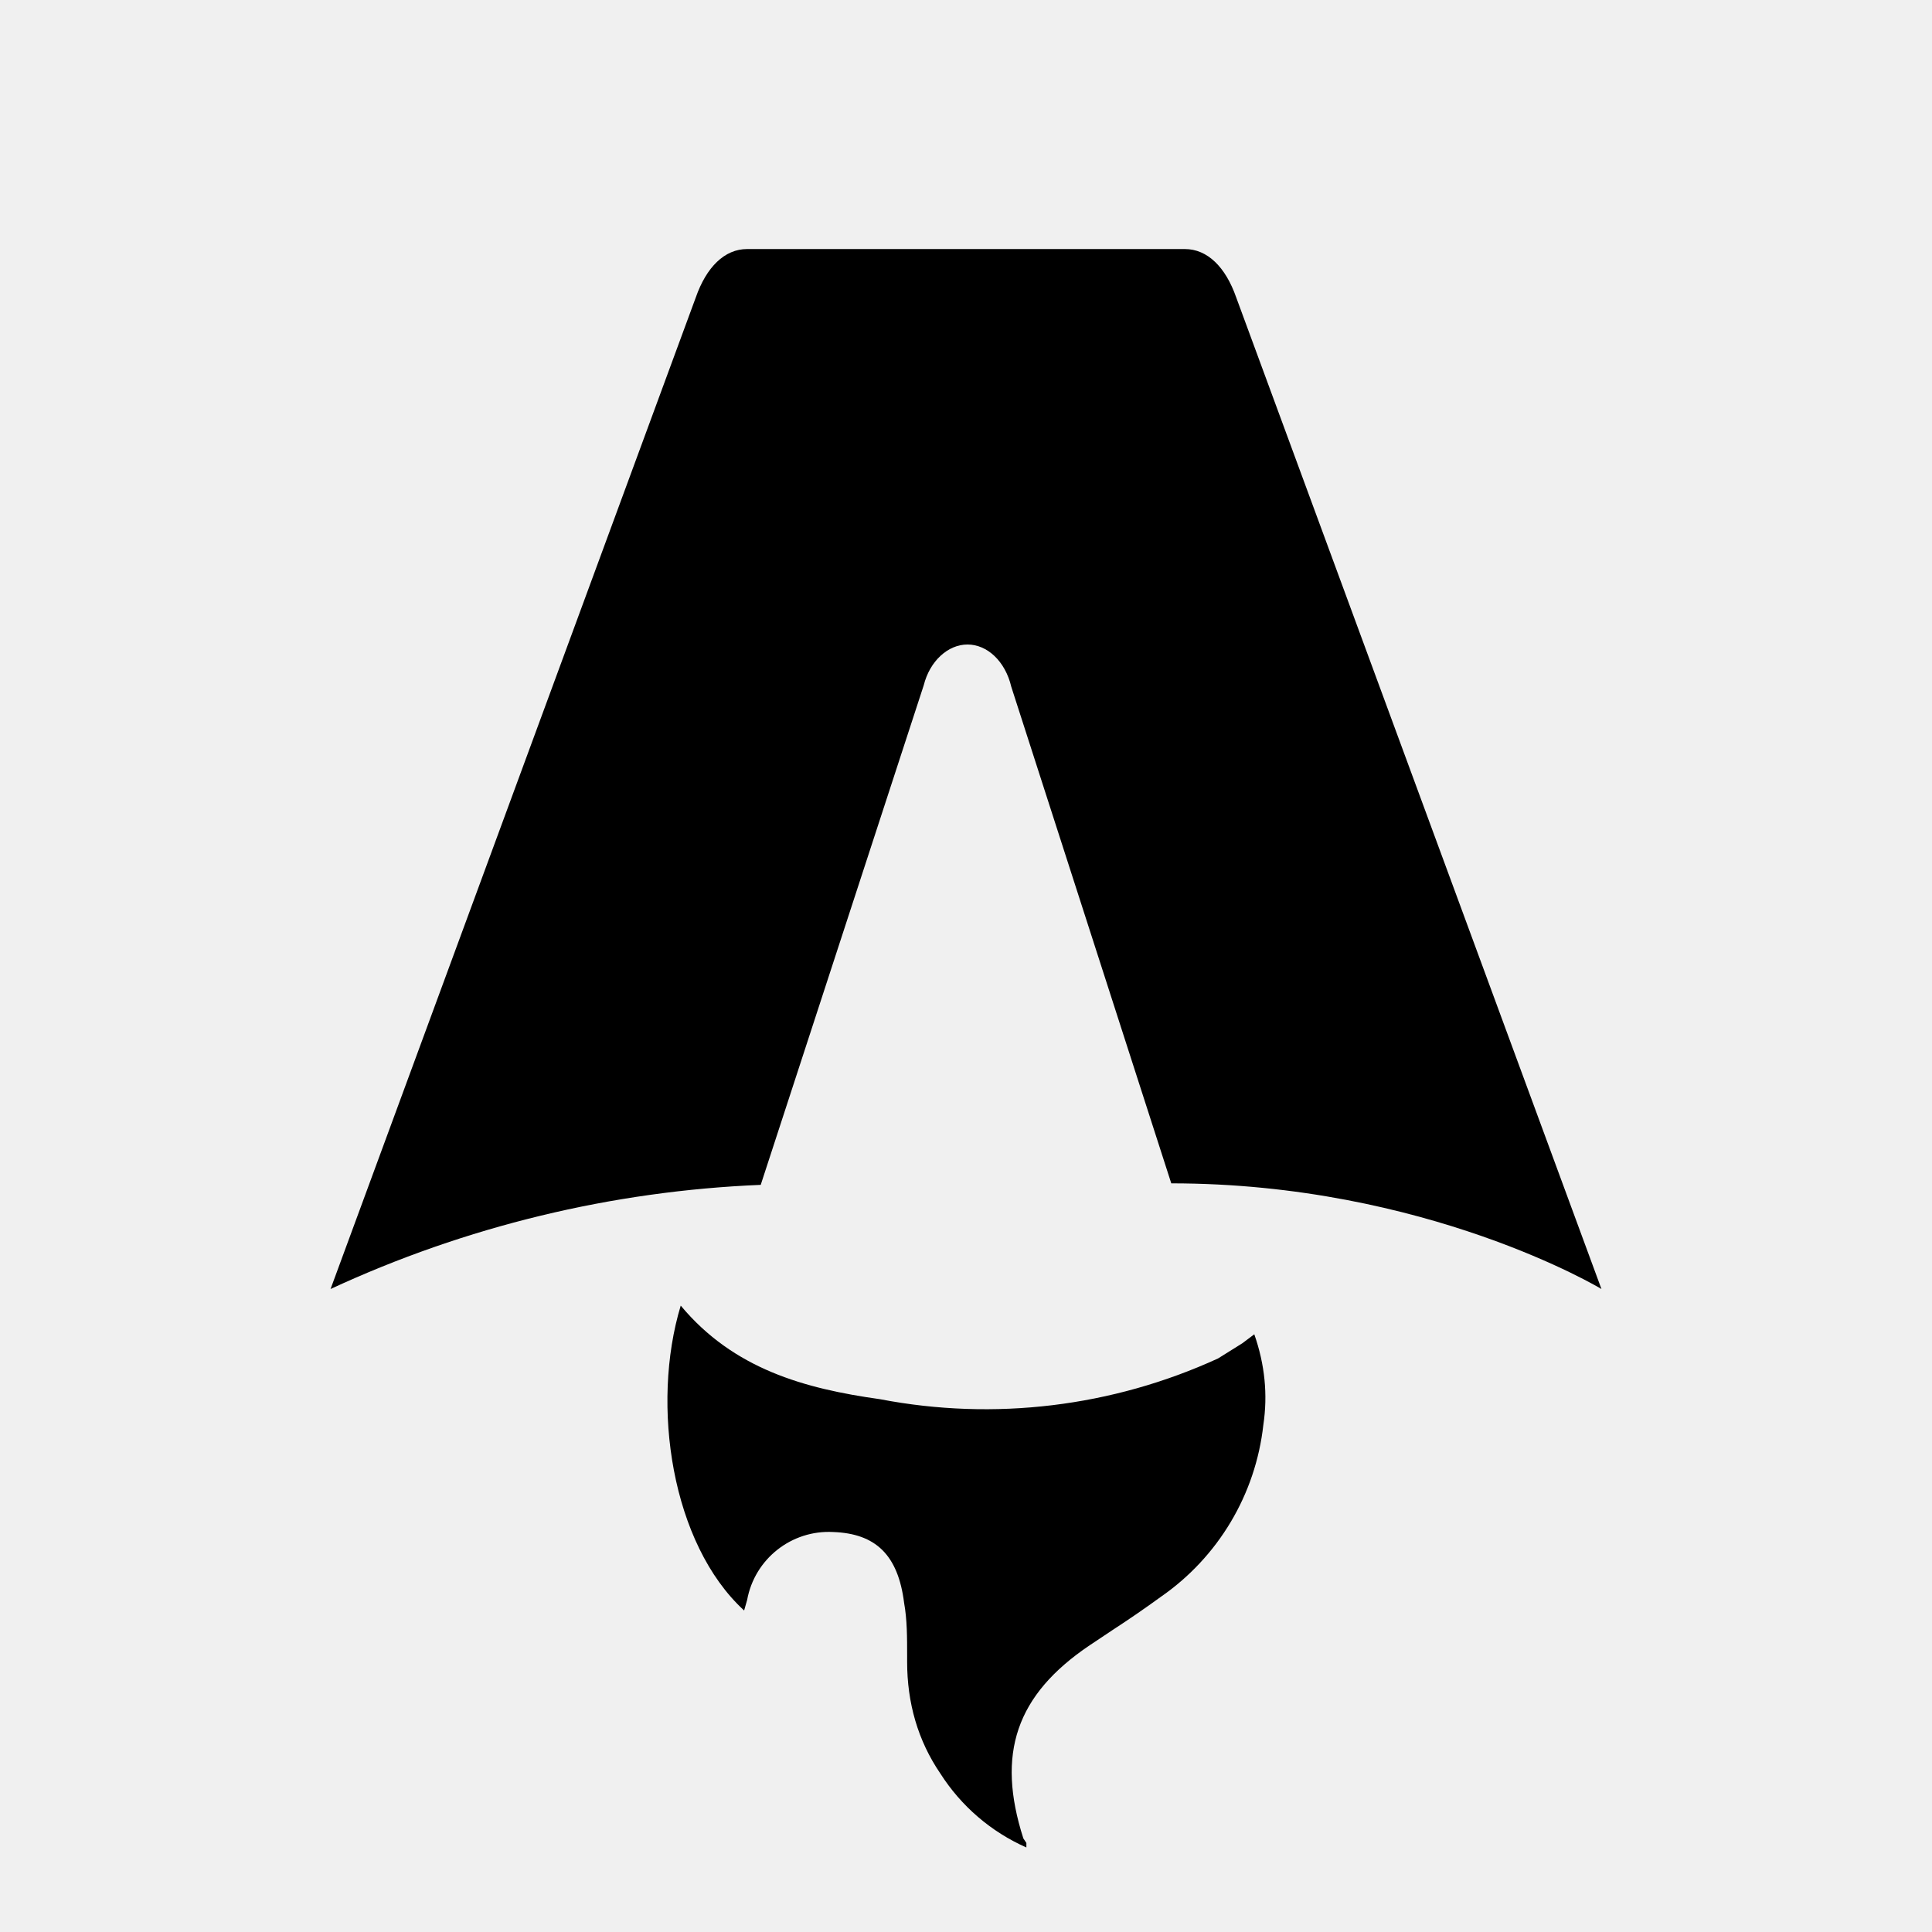
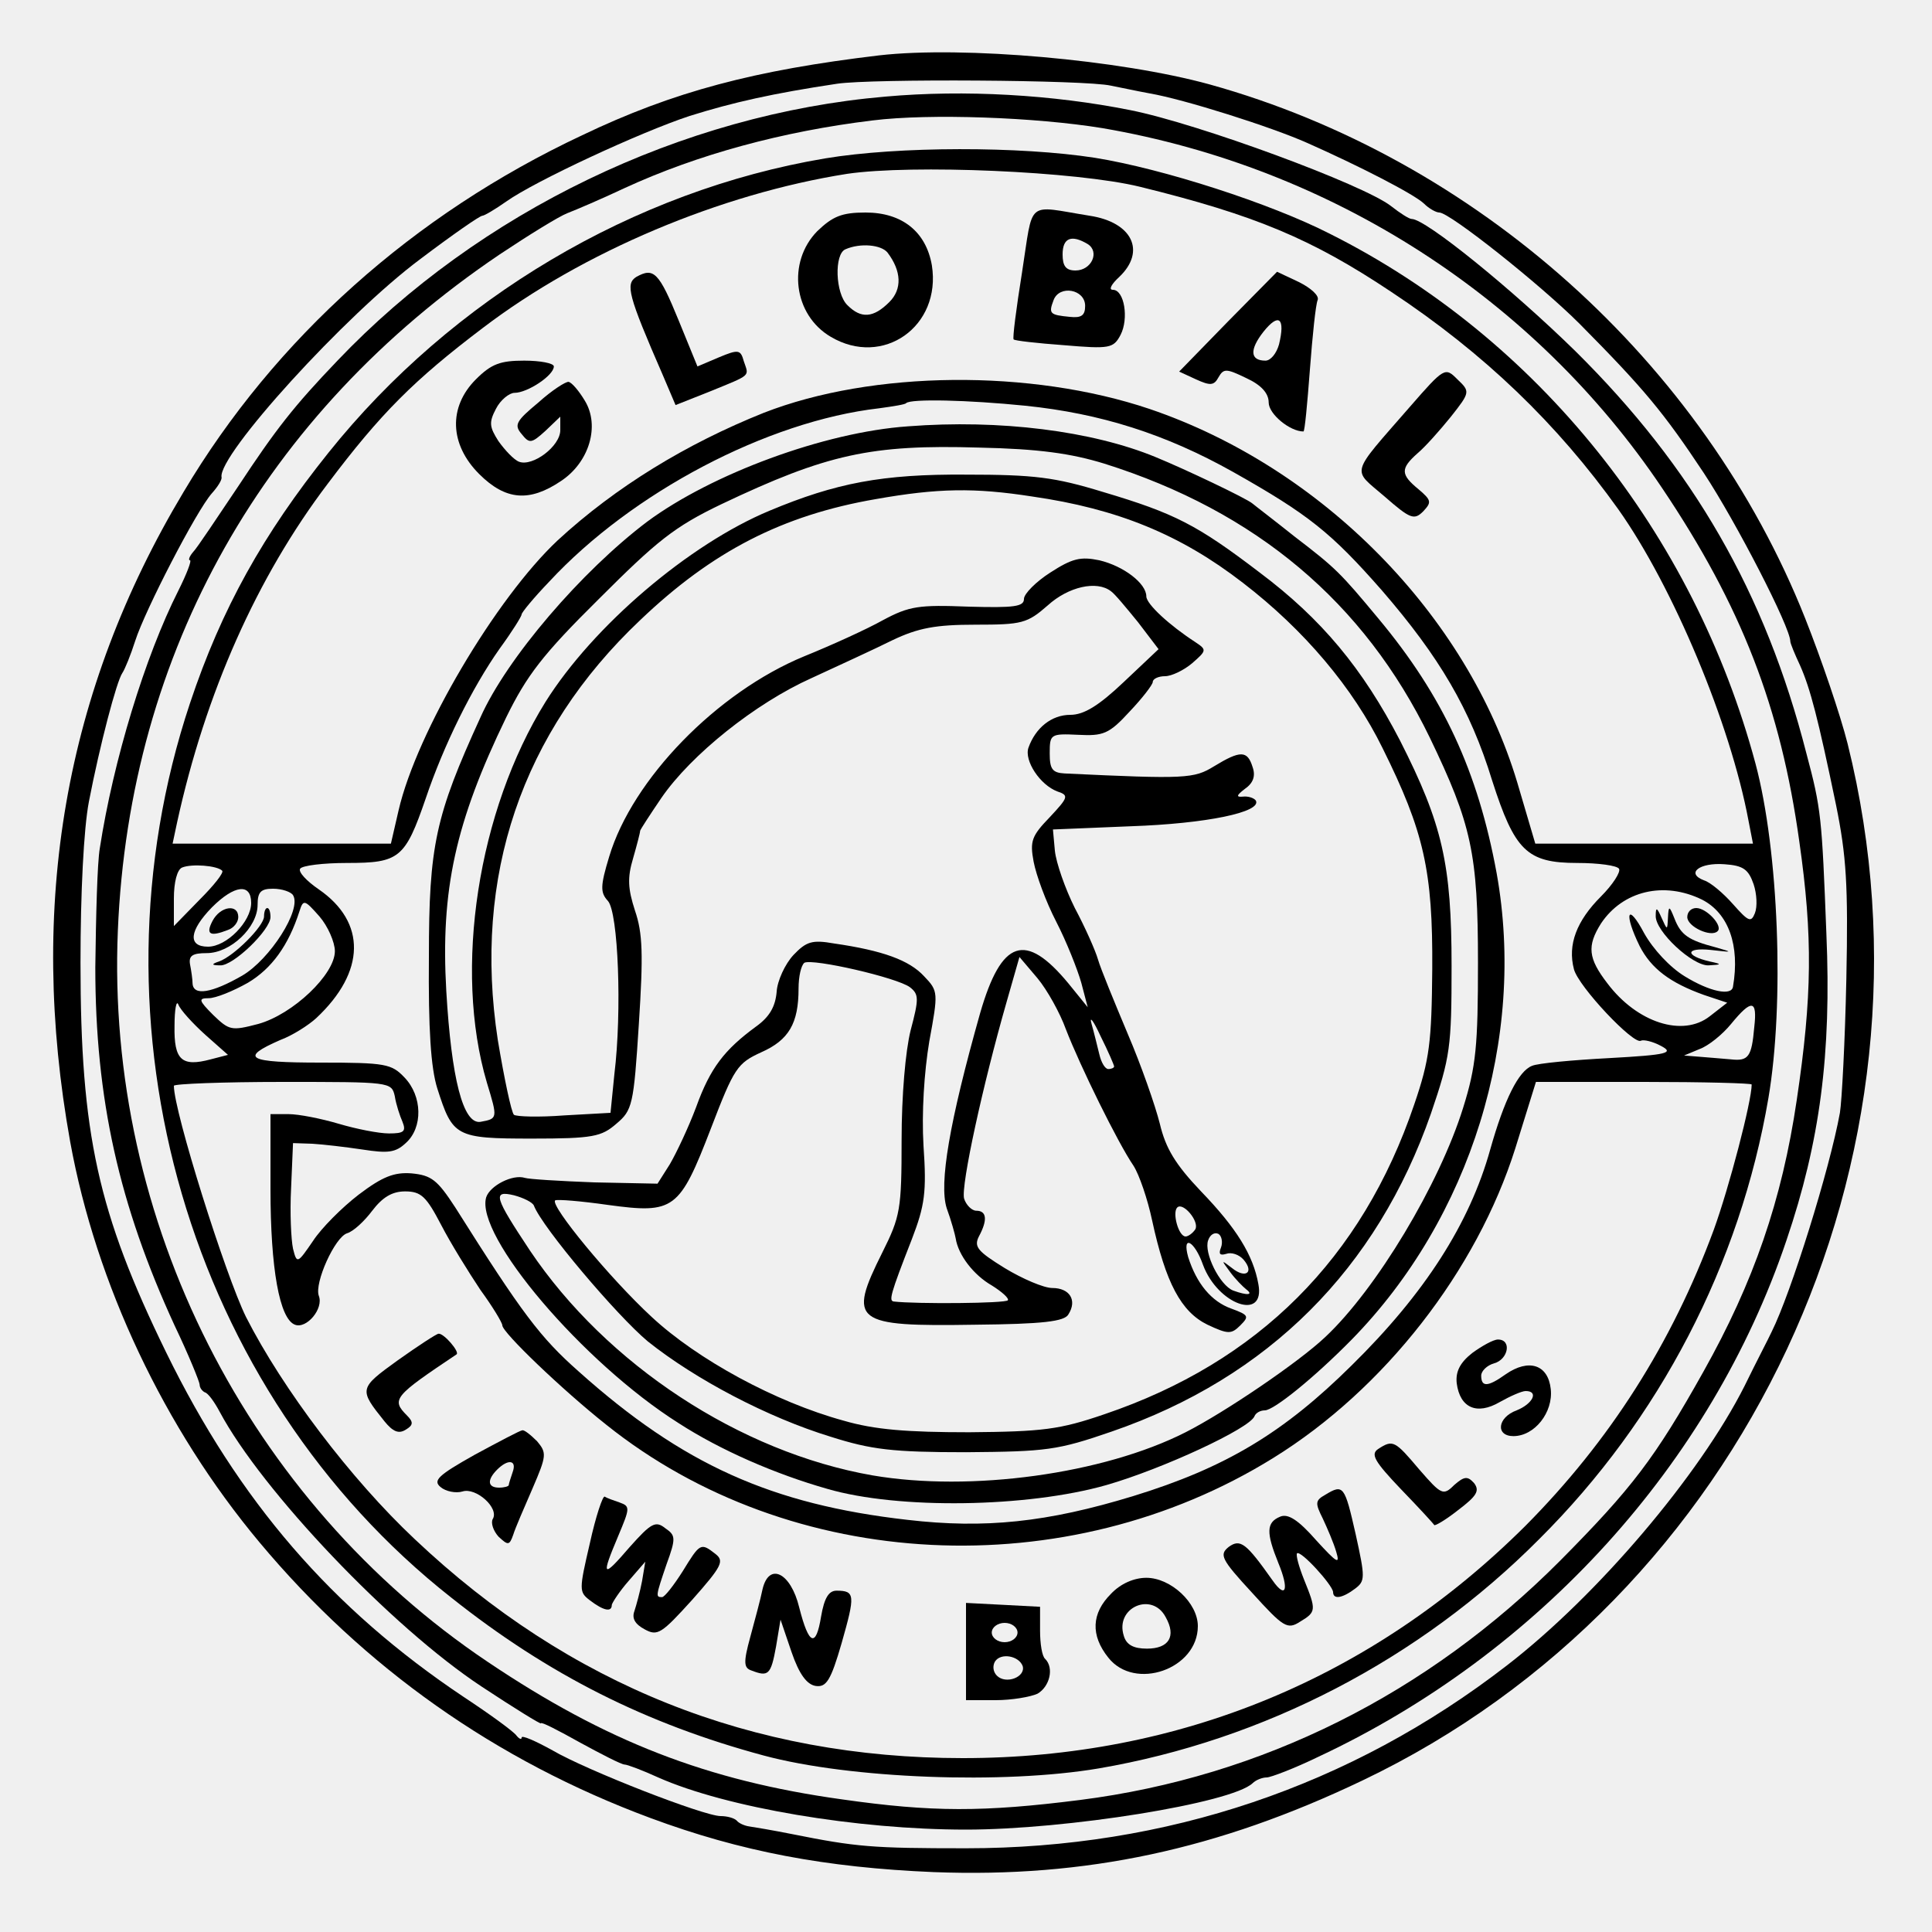
- <svg xmlns="http://www.w3.org/2000/svg" fill="none" viewBox="0 0 128 128">
-   <path d="M50.4 78.5a75.1 75.1 0 0 0-28.5 6.9l24.2-65.7c.7-2 1.9-3.2 3.4-3.2h29c1.5 0 2.7 1.2 3.4 3.2l24.2 65.7s-11.6-7-28.5-7L67 45.5c-.4-1.7-1.6-2.8-2.9-2.8-1.3 0-2.5 1.1-2.9 2.7L50.4 78.5Zm-1.1 28.2Zm-4.2-20.2c-2 6.6-.6 15.8 4.2 20.2a17.5 17.5 0 0 1 .2-.7 5.5 5.5 0 0 1 5.7-4.5c2.8.1 4.3 1.5 4.7 4.7.2 1.1.2 2.3.2 3.5v.4c0 2.7.7 5.2 2.2 7.4a13 13 0 0 0 5.7 4.9v-.3l-.2-.3c-1.8-5.6-.5-9.5 4.4-12.8l1.5-1a73 73 0 0 0 3.2-2.2 16 16 0 0 0 6.8-11.4c.3-2 .1-4-.6-6l-.8.6-1.6 1a37 37 0 0 1-22.4 2.7c-5-.7-9.7-2-13.2-6.2Z" />
-   <style>
-         path { fill: #000; }
-         @media (prefers-color-scheme: dark) {
-             path { fill: #FFF; }
-         }
-     </style>
+ <svg xmlns="http://www.w3.org/2000/svg" version="1.0" width="300pt" height="300pt" viewBox="0 0 300 300" preserveAspectRatio="xMidYMid meet">
+   <g transform="translate(0,300) scale(0.1,-0.1)" fill="#000000" stroke="none">
+     <path d="M1365 2914 c-193 -23 -319 -56 -461 -124 -262 -123 -477 -315 -619 -554 -185 -309 -242 -642 -176 -1009 40 -220 146 -445 294 -622 163 -195 367 -339 607 -428 140 -52 272 -77 440 -84 236 -9 441 35 665 142 594 283 914 967 754 1610 -11 44 -41 132 -66 195 -158 398 -511 714 -925 829 -138 38 -382 60 -513 45z m360 -47 c11 -2 38 -8 60 -12 53 -9 189 -52 245 -77 79 -35 165 -79 181 -94 8 -8 19 -14 24 -14 16 0 156 -111 218 -173 100 -101 130 -137 193 -232 50 -76 134 -239 134 -261 0 -3 7 -20 15 -37 16 -36 28 -82 56 -217 16 -79 19 -124 16 -270 -2 -96 -7 -190 -10 -208 -16 -88 -76 -280 -106 -340 -4 -9 -24 -47 -42 -84 -70 -139 -229 -326 -369 -434 -243 -188 -529 -284 -840 -284 -146 0 -170 2 -270 22 -30 6 -60 11 -67 12 -7 1 -16 5 -19 9 -4 4 -15 7 -25 7 -26 0 -208 71 -261 102 -27 15 -48 24 -48 20 0 -4 -4 -2 -8 3 -4 6 -41 33 -82 60 -205 137 -349 304 -462 535 -106 217 -133 339 -133 605 0 109 5 208 13 250 17 88 43 187 52 200 4 6 13 28 20 50 15 47 95 202 119 229 9 10 16 21 15 25 -6 34 192 252 309 339 49 37 92 67 96 67 3 0 20 10 37 22 45 32 209 108 285 133 67 21 129 35 229 50 54 8 386 6 425 -3z" />
+     <path d="M1375 2850 c-316 -27 -631 -179 -851 -410 -68 -71 -96 -107 -154 -195 -33 -49 -64 -96 -70 -102 -6 -7 -8 -13 -5 -13 3 0 -5 -21 -18 -47 -52 -103 -101 -264 -122 -400 -4 -23 -6 -106 -7 -185 0 -205 37 -369 123 -556 22 -46 39 -88 39 -92 0 -5 4 -10 8 -12 5 -1 15 -15 23 -30 65 -122 266 -334 407 -427 50 -33 92 -59 92 -57 0 3 27 -11 61 -30 33 -18 64 -34 69 -34 4 0 28 -9 52 -20 106 -47 309 -81 478 -81 156 0 412 41 445 72 5 5 15 9 22 9 6 0 43 14 80 32 342 160 610 455 727 802 52 153 70 289 62 476 -7 181 -8 194 -31 280 -64 250 -176 444 -359 625 -97 95 -232 205 -254 205 -4 0 -18 9 -32 20 -42 33 -299 128 -405 149 -120 24 -257 32 -380 21z m337 -49 c356 -61 671 -264 869 -559 123 -183 184 -340 213 -549 21 -147 20 -240 -4 -401 -23 -156 -67 -283 -145 -422 -75 -134 -111 -181 -222 -293 -206 -207 -463 -336 -746 -372 -150 -19 -230 -19 -370 1 -209 29 -366 90 -549 213 -373 250 -594 686 -575 1136 18 433 227 803 593 1050 45 30 92 59 105 64 13 5 53 22 89 39 113 52 245 88 385 105 89 11 253 5 357 -12z" />
+     <path d="M1281 2754 c-297 -50 -579 -217 -771 -457 -101 -126 -166 -242 -215 -389 -167 -501 -2 -1068 406 -1389 151 -120 303 -196 485 -245 134 -36 372 -45 520 -20 257 44 498 169 684 356 187 186 312 427 356 685 25 147 16 384 -20 519 -96 358 -338 661 -661 823 -92 47 -259 101 -365 118 -116 18 -305 18 -419 -1z m489 -44 c179 -44 267 -81 390 -163 145 -96 258 -205 353 -338 85 -120 174 -333 202 -483 l7 -36 -169 0 -169 0 -28 95 c-78 260 -303 489 -571 580 -184 62 -430 60 -599 -6 -120 -48 -230 -115 -320 -198 -96 -90 -219 -298 -247 -419 l-12 -52 -170 0 -169 0 7 33 c44 201 124 381 234 526 82 109 134 161 241 242 155 118 369 208 565 239 101 15 357 4 455 -20z m-178 -340 c117 -12 218 -44 323 -103 117 -66 152 -94 231 -184 89 -103 137 -184 171 -295 35 -109 54 -128 132 -128 33 0 62 -4 65 -9 3 -5 -10 -25 -28 -43 -38 -38 -52 -75 -42 -113 7 -27 93 -118 104 -111 4 2 18 -1 31 -8 21 -11 11 -14 -80 -19 -57 -3 -111 -8 -120 -12 -21 -8 -43 -52 -65 -130 -32 -115 -102 -224 -215 -335 -106 -105 -196 -159 -339 -203 -134 -41 -231 -51 -351 -37 -211 24 -349 86 -510 230 -60 53 -88 90 -192 255 -28 43 -37 50 -68 53 -27 2 -45 -5 -82 -33 -26 -20 -58 -52 -71 -72 -24 -35 -25 -36 -31 -12 -3 14 -5 56 -3 94 l3 70 30 -1 c17 -1 51 -5 78 -9 39 -6 51 -5 67 10 27 24 26 73 -2 102 -20 21 -29 23 -130 23 -114 0 -127 7 -63 35 19 7 44 23 56 34 77 72 78 149 4 200 -19 13 -32 27 -29 32 3 5 36 9 73 9 81 0 90 7 122 100 28 83 72 172 115 233 19 26 34 50 34 53 0 3 19 26 43 51 128 138 338 249 512 269 22 3 41 6 42 8 7 7 96 5 185 -4z m-1247 -722 c3 -3 -13 -23 -35 -45 l-40 -41 0 43 c0 25 5 45 13 48 15 6 54 3 62 -5z m2378 -21 c5 -15 6 -35 2 -45 -6 -15 -10 -13 -34 14 -15 17 -35 34 -45 37 -29 11 -7 28 32 25 29 -2 37 -8 45 -31z m-2333 -29 c0 -29 -38 -68 -67 -68 -32 0 -29 25 6 61 35 35 61 38 61 7z m65 12 c14 -22 -36 -100 -79 -125 -47 -27 -76 -32 -77 -12 0 6 -2 20 -4 30 -2 13 4 17 26 17 37 0 79 40 79 75 0 20 5 25 24 25 14 0 28 -5 31 -10z m2188 -7 c41 -21 59 -71 48 -135 -2 -15 -36 -8 -75 16 -23 14 -49 42 -63 67 -26 49 -32 31 -7 -20 18 -35 47 -57 100 -76 l36 -12 -27 -21 c-42 -33 -113 -10 -159 51 -30 39 -32 58 -10 93 34 51 98 66 157 37z m-2123 -80 c0 -36 -65 -98 -119 -113 -42 -11 -45 -10 -70 14 -23 23 -23 26 -7 26 11 0 38 11 61 24 37 22 63 58 80 111 6 19 8 18 31 -8 13 -15 24 -40 24 -54z m-201 -130 l35 -31 -27 -7 c-45 -12 -57 -1 -56 52 0 26 3 41 6 33 3 -8 22 -29 42 -47z m2405 12 c-4 -46 -9 -53 -36 -50 -13 1 -34 3 -48 4 l-25 2 24 10 c14 5 36 23 49 39 32 39 41 38 36 -5z m-2111 -107 c2 -13 8 -31 12 -40 6 -15 2 -18 -21 -18 -16 0 -51 7 -78 15 -27 8 -62 15 -78 15 l-28 0 0 -116 c0 -124 14 -202 38 -211 18 -7 45 25 37 45 -7 20 25 91 44 97 10 3 27 19 39 35 16 21 31 30 51 30 25 0 33 -8 56 -52 15 -29 43 -74 61 -101 19 -26 34 -51 34 -55 0 -11 93 -100 161 -154 287 -230 715 -251 1036 -52 173 107 316 291 376 481 l32 103 168 0 c92 0 167 -2 167 -4 0 -26 -35 -160 -59 -226 -65 -176 -161 -327 -292 -459 -238 -237 -538 -361 -874 -361 -327 0 -611 113 -851 340 -99 93 -205 233 -262 345 -32 65 -112 319 -112 359 0 3 76 6 169 6 167 0 169 0 174 -22z" />
+     <path d="M1587 2577 c-9 -56 -15 -103 -13 -104 1 -2 37 -6 78 -9 71 -6 77 -5 88 16 13 25 6 70 -12 70 -7 0 -2 9 10 20 42 40 20 85 -46 95 -100 16 -87 27 -105 -88z m102 44 c19 -12 6 -41 -19 -41 -15 0 -20 7 -20 25 0 26 14 31 39 16z m-4 -96 c0 -15 -6 -19 -24 -17 -31 3 -33 5 -25 26 9 24 49 17 49 -9z" />
+     <path d="M1269 2641 c-47 -48 -37 -130 21 -164 81 -48 172 16 157 111 -9 52 -46 82 -103 82 -37 0 -51 -6 -75 -29z m109 -33 c22 -29 23 -57 3 -77 -25 -25 -44 -26 -65 -5 -19 18 -21 80 -3 87 23 10 55 7 65 -5z" />
+     <path d="M988 2570 c-17 -11 -13 -28 41 -152 l20 -47 53 21 c66 27 61 23 53 47 -5 18 -8 19 -39 6 l-33 -14 -29 71 c-31 76 -39 83 -66 68z" />
+     <path d="M1907 2501 l-76 -78 26 -12 c22 -10 28 -10 35 3 8 14 12 14 43 -1 24 -11 35 -24 35 -38 0 -18 33 -45 54 -45 2 0 6 43 10 96 4 53 9 101 12 108 3 7 -11 19 -29 28 l-34 16 -76 -77z m79 -36 c-4 -14 -13 -25 -21 -25 -24 0 -25 17 -3 45 24 30 34 21 24 -20z" />
+     <path d="M739 2411 c-43 -43 -41 -101 5 -147 41 -41 78 -44 127 -11 44 29 61 86 37 125 -9 15 -20 28 -25 29 -4 1 -26 -13 -47 -32 -35 -29 -38 -35 -26 -49 12 -15 15 -15 37 5 l23 22 0 -21 c0 -25 -43 -57 -64 -49 -8 3 -22 18 -32 32 -14 22 -15 29 -4 50 7 14 21 25 29 25 20 0 61 27 61 41 0 5 -21 9 -46 9 -37 0 -51 -5 -75 -29z" />
+     <path d="M2189 2368 c-94 -108 -90 -95 -39 -139 40 -35 46 -37 60 -23 13 14 13 17 -7 34 -28 23 -29 32 -2 56 12 10 35 36 52 57 30 38 30 39 10 58 -19 19 -20 19 -74 -43z" />
+     <path d="M1410 2338 c-130 -9 -305 -74 -405 -148 -102 -77 -218 -212 -259 -304 -70 -153 -80 -199 -80 -371 -1 -113 3 -173 13 -205 24 -75 28 -78 147 -78 95 0 108 3 131 23 25 21 27 29 35 155 7 108 6 141 -6 176 -11 34 -12 51 -3 81 6 21 11 40 11 43 1 3 16 26 33 51 46 67 146 147 233 186 41 19 98 45 126 59 40 19 67 24 129 24 72 0 80 2 112 30 32 29 76 39 98 22 6 -4 24 -26 42 -48 l32 -42 -54 -51 c-39 -37 -62 -51 -83 -51 -29 0 -54 -20 -65 -51 -7 -20 18 -58 45 -68 18 -6 17 -9 -12 -40 -28 -29 -31 -37 -25 -69 4 -21 19 -62 35 -93 16 -31 33 -74 39 -95 l10 -38 -30 37 c-67 81 -104 68 -137 -46 -48 -170 -64 -265 -52 -303 7 -19 13 -41 14 -47 4 -26 28 -57 56 -73 16 -10 27 -20 25 -23 -2 -5 -143 -6 -177 -2 -8 1 -6 10 28 97 20 52 23 73 18 145 -3 51 1 114 9 162 14 76 14 78 -8 101 -23 25 -64 40 -140 51 -34 6 -43 3 -63 -18 -13 -14 -25 -40 -26 -57 -2 -23 -11 -39 -32 -54 -49 -36 -71 -64 -93 -125 -12 -32 -31 -72 -41 -89 l-19 -30 -98 2 c-54 2 -102 5 -108 7 -19 6 -54 -12 -60 -30 -18 -59 150 -257 299 -351 65 -42 150 -79 231 -102 110 -32 310 -29 433 6 87 25 223 88 230 107 2 5 9 9 16 9 14 0 77 51 135 110 185 189 271 468 225 724 -29 158 -83 275 -184 396 -59 71 -66 78 -130 127 -30 24 -59 46 -65 51 -9 8 -106 54 -150 72 -99 41 -243 59 -385 48z m305 -58 c235 -74 403 -215 505 -425 65 -135 75 -180 75 -350 0 -129 -3 -161 -23 -225 -37 -119 -135 -282 -214 -356 -41 -39 -156 -117 -217 -148 -128 -65 -334 -93 -486 -67 -206 36 -413 172 -532 349 -55 83 -59 94 -25 86 15 -4 29 -11 31 -16 13 -34 129 -171 177 -211 74 -59 186 -118 284 -148 63 -20 96 -24 210 -24 125 1 142 3 226 32 244 84 412 253 496 494 30 88 32 103 32 229 0 158 -14 220 -80 350 -58 112 -122 189 -218 261 -97 74 -132 92 -243 125 -75 23 -107 27 -213 27 -130 1 -202 -13 -305 -56 -125 -52 -274 -179 -348 -297 -105 -169 -143 -415 -91 -591 17 -56 17 -56 -10 -61 -27 -4 -45 67 -53 203 -9 157 14 262 93 425 32 65 56 97 144 184 90 90 117 112 190 147 164 78 233 93 400 88 93 -2 143 -9 195 -25z m-112 -51 c132 -19 230 -59 327 -134 95 -73 171 -163 217 -257 64 -129 78 -190 77 -343 -1 -113 -4 -140 -28 -210 -81 -239 -242 -400 -481 -481 -70 -24 -96 -27 -210 -28 -97 0 -147 4 -195 18 -106 29 -227 95 -298 161 -65 60 -158 173 -150 181 3 2 40 -1 82 -7 103 -14 111 -8 160 119 36 94 41 101 78 118 43 19 58 45 58 99 0 19 4 36 9 40 13 7 144 -23 164 -38 14 -11 14 -18 1 -67 -8 -32 -14 -101 -14 -170 0 -108 -2 -119 -30 -175 -54 -108 -44 -115 144 -112 105 1 139 5 145 16 14 22 2 41 -25 41 -13 0 -46 14 -74 31 -42 26 -48 33 -40 49 14 26 12 40 -4 40 -7 0 -16 9 -19 19 -5 20 29 176 66 305 l20 70 28 -33 c15 -18 35 -54 44 -79 22 -57 81 -177 105 -212 9 -14 22 -52 29 -85 21 -97 45 -142 86 -162 32 -15 37 -15 51 -1 14 14 13 16 -14 26 -31 11 -54 39 -67 80 -10 36 10 25 23 -12 23 -62 97 -88 86 -30 -8 45 -34 87 -89 144 -40 42 -55 67 -64 105 -7 28 -29 91 -50 140 -21 50 -42 101 -46 115 -4 14 -20 50 -36 80 -15 30 -29 70 -31 89 l-3 33 121 5 c117 4 204 22 194 40 -3 4 -12 7 -20 6 -11 -1 -10 2 3 12 13 9 17 20 12 34 -8 26 -19 26 -60 1 -31 -19 -43 -20 -232 -11 -19 1 -23 7 -23 31 0 30 1 31 44 29 39 -2 48 1 80 36 20 21 36 42 36 46 0 5 9 9 19 9 10 0 29 9 42 20 23 20 23 21 5 33 -40 26 -76 59 -76 71 0 20 -35 47 -73 56 -29 6 -42 3 -76 -19 -22 -14 -41 -33 -41 -41 0 -12 -15 -14 -86 -12 -77 3 -92 1 -133 -21 -25 -14 -80 -39 -122 -56 -136 -56 -267 -191 -303 -311 -14 -46 -14 -56 -2 -69 16 -18 22 -171 10 -269 l-6 -60 -72 -4 c-39 -3 -74 -2 -78 1 -4 4 -15 56 -25 116 -39 254 37 478 221 652 112 107 221 163 366 188 96 17 153 18 243 4z m127 -885 c0 -2 -4 -4 -9 -4 -5 0 -11 10 -14 23 -3 12 -8 33 -12 47 -4 14 3 5 14 -19 12 -24 21 -45 21 -47z m126 -253 c-4 -6 -11 -11 -15 -11 -11 0 -21 37 -13 45 9 9 35 -22 28 -34z m40 -28 c-4 -10 -2 -13 8 -10 8 3 20 -1 27 -9 17 -20 3 -30 -18 -13 -17 13 -17 13 -3 -6 8 -11 20 -23 25 -27 12 -9 2 -10 -20 -2 -21 8 -46 59 -39 78 3 9 10 13 16 10 5 -3 7 -13 4 -21z" />
+     <path d="M330 1570 c-11 -21 -4 -25 24 -14 9 3 16 12 16 20 0 21 -28 17 -40 -6z" />
+     <path d="M410 1577 c0 -15 -47 -62 -70 -70 -12 -4 -12 -6 2 -6 20 -1 78 55 78 75 0 8 -2 14 -5 14 -3 0 -5 -6 -5 -13z" />
+     <path d="M2571 1578 c-1 -24 57 -78 82 -77 21 1 21 2 2 6 -39 9 -38 22 1 18 35 -4 36 -4 8 4 -42 11 -54 19 -64 45 -8 20 -9 20 -10 1 -1 -20 -1 -20 -10 0 -7 16 -9 17 -9 3z" />
+     <path d="M2620 1576 c0 -15 37 -32 47 -22 9 8 -17 36 -33 36 -8 0 -14 -6 -14 -14z" />
+     <path d="M618 888 c-61 -44 -61 -45 -21 -95 13 -16 22 -20 33 -13 12 7 12 12 2 22 -25 25 -20 30 77 95 5 4 -20 33 -28 32 -3 0 -32 -19 -63 -41z" />
+     <path d="M2286 899 c-19 -15 -26 -29 -24 -47 5 -38 31 -50 67 -29 16 9 34 17 40 17 21 0 11 -20 -14 -30 -30 -11 -33 -40 -5 -40 33 0 62 37 58 73 -4 38 -34 48 -70 23 -28 -20 -38 -20 -38 -2 0 7 9 16 20 19 22 6 28 37 6 37 -7 0 -25 -10 -40 -21z" />
+     <path d="M737 741 c-57 -32 -65 -40 -53 -50 8 -7 24 -10 34 -7 21 7 58 -26 47 -43 -3 -6 1 -18 9 -27 15 -14 17 -14 23 3 3 10 17 42 30 72 22 51 22 55 7 73 -10 10 -20 18 -23 17 -3 0 -37 -18 -74 -38z m59 -27 c-3 -9 -6 -18 -6 -20 0 -2 -7 -4 -15 -4 -18 0 -19 12 -3 28 17 17 31 15 24 -4z" />
+     <path d="M2140 750 c-12 -8 -6 -19 35 -62 28 -29 51 -54 52 -56 1 -2 18 8 37 23 29 22 34 30 25 42 -10 11 -15 11 -31 -3 -17 -17 -20 -15 -54 24 -38 45 -41 47 -64 32z" />
+     <path d="M2058 679 c-16 -9 -16 -13 -4 -37 7 -15 17 -38 21 -52 6 -20 1 -17 -31 18 -28 32 -44 42 -56 37 -22 -9 -22 -25 -3 -72 17 -41 12 -57 -9 -27 -41 58 -50 65 -68 52 -15 -12 -12 -19 36 -71 49 -54 55 -58 75 -45 25 15 25 18 6 65 -8 20 -13 38 -11 41 6 5 55 -49 56 -60 0 -12 14 -10 34 5 16 12 16 17 1 85 -17 75 -19 78 -47 61z" />
+     <path d="M916 604 c-17 -73 -17 -76 0 -89 21 -16 34 -19 34 -7 1 4 12 21 26 37 l26 30 -5 -30 c-3 -16 -9 -38 -12 -47 -4 -11 1 -20 16 -28 20 -11 26 -7 74 46 46 52 50 60 36 71 -23 18 -24 17 -51 -27 -14 -22 -28 -40 -32 -40 -10 0 -10 1 7 51 15 41 14 45 -2 56 -15 12 -22 8 -55 -29 -43 -50 -45 -47 -18 17 18 43 19 46 2 52 -9 3 -20 7 -23 9 -3 2 -14 -31 -23 -72z" />
+     <path d="M1184 532 c-3 -15 -12 -48 -19 -74 -11 -40 -10 -48 2 -52 26 -10 30 -7 38 37 l7 42 17 -50 c12 -35 24 -51 38 -53 16 -2 23 8 40 67 21 74 21 81 -8 81 -12 0 -19 -11 -24 -40 -8 -49 -19 -45 -34 14 -13 54 -47 71 -57 28z" />
+     <path d="M1725 525 c-30 -30 -32 -64 -4 -99 41 -52 139 -18 139 49 0 36 -42 75 -80 75 -19 0 -40 -9 -55 -25z m85 -36 c17 -30 5 -49 -29 -49 -21 0 -32 6 -36 20 -14 44 44 69 65 29z" />
+     <path d="M1500 435 l0 -75 46 0 c25 0 54 5 65 10 19 11 26 40 12 54 -5 4 -8 24 -8 44 l0 37 -57 3 -58 3 0 -76z m80 30 c0 -8 -9 -15 -20 -15 -11 0 -20 7 -20 15 0 8 9 15 20 15 11 0 20 -7 20 -15z m8 -52 c5 -17 -26 -29 -40 -15 -6 6 -7 15 -3 22 9 14 37 9 43 -7z" />
+   </g>
</svg>
